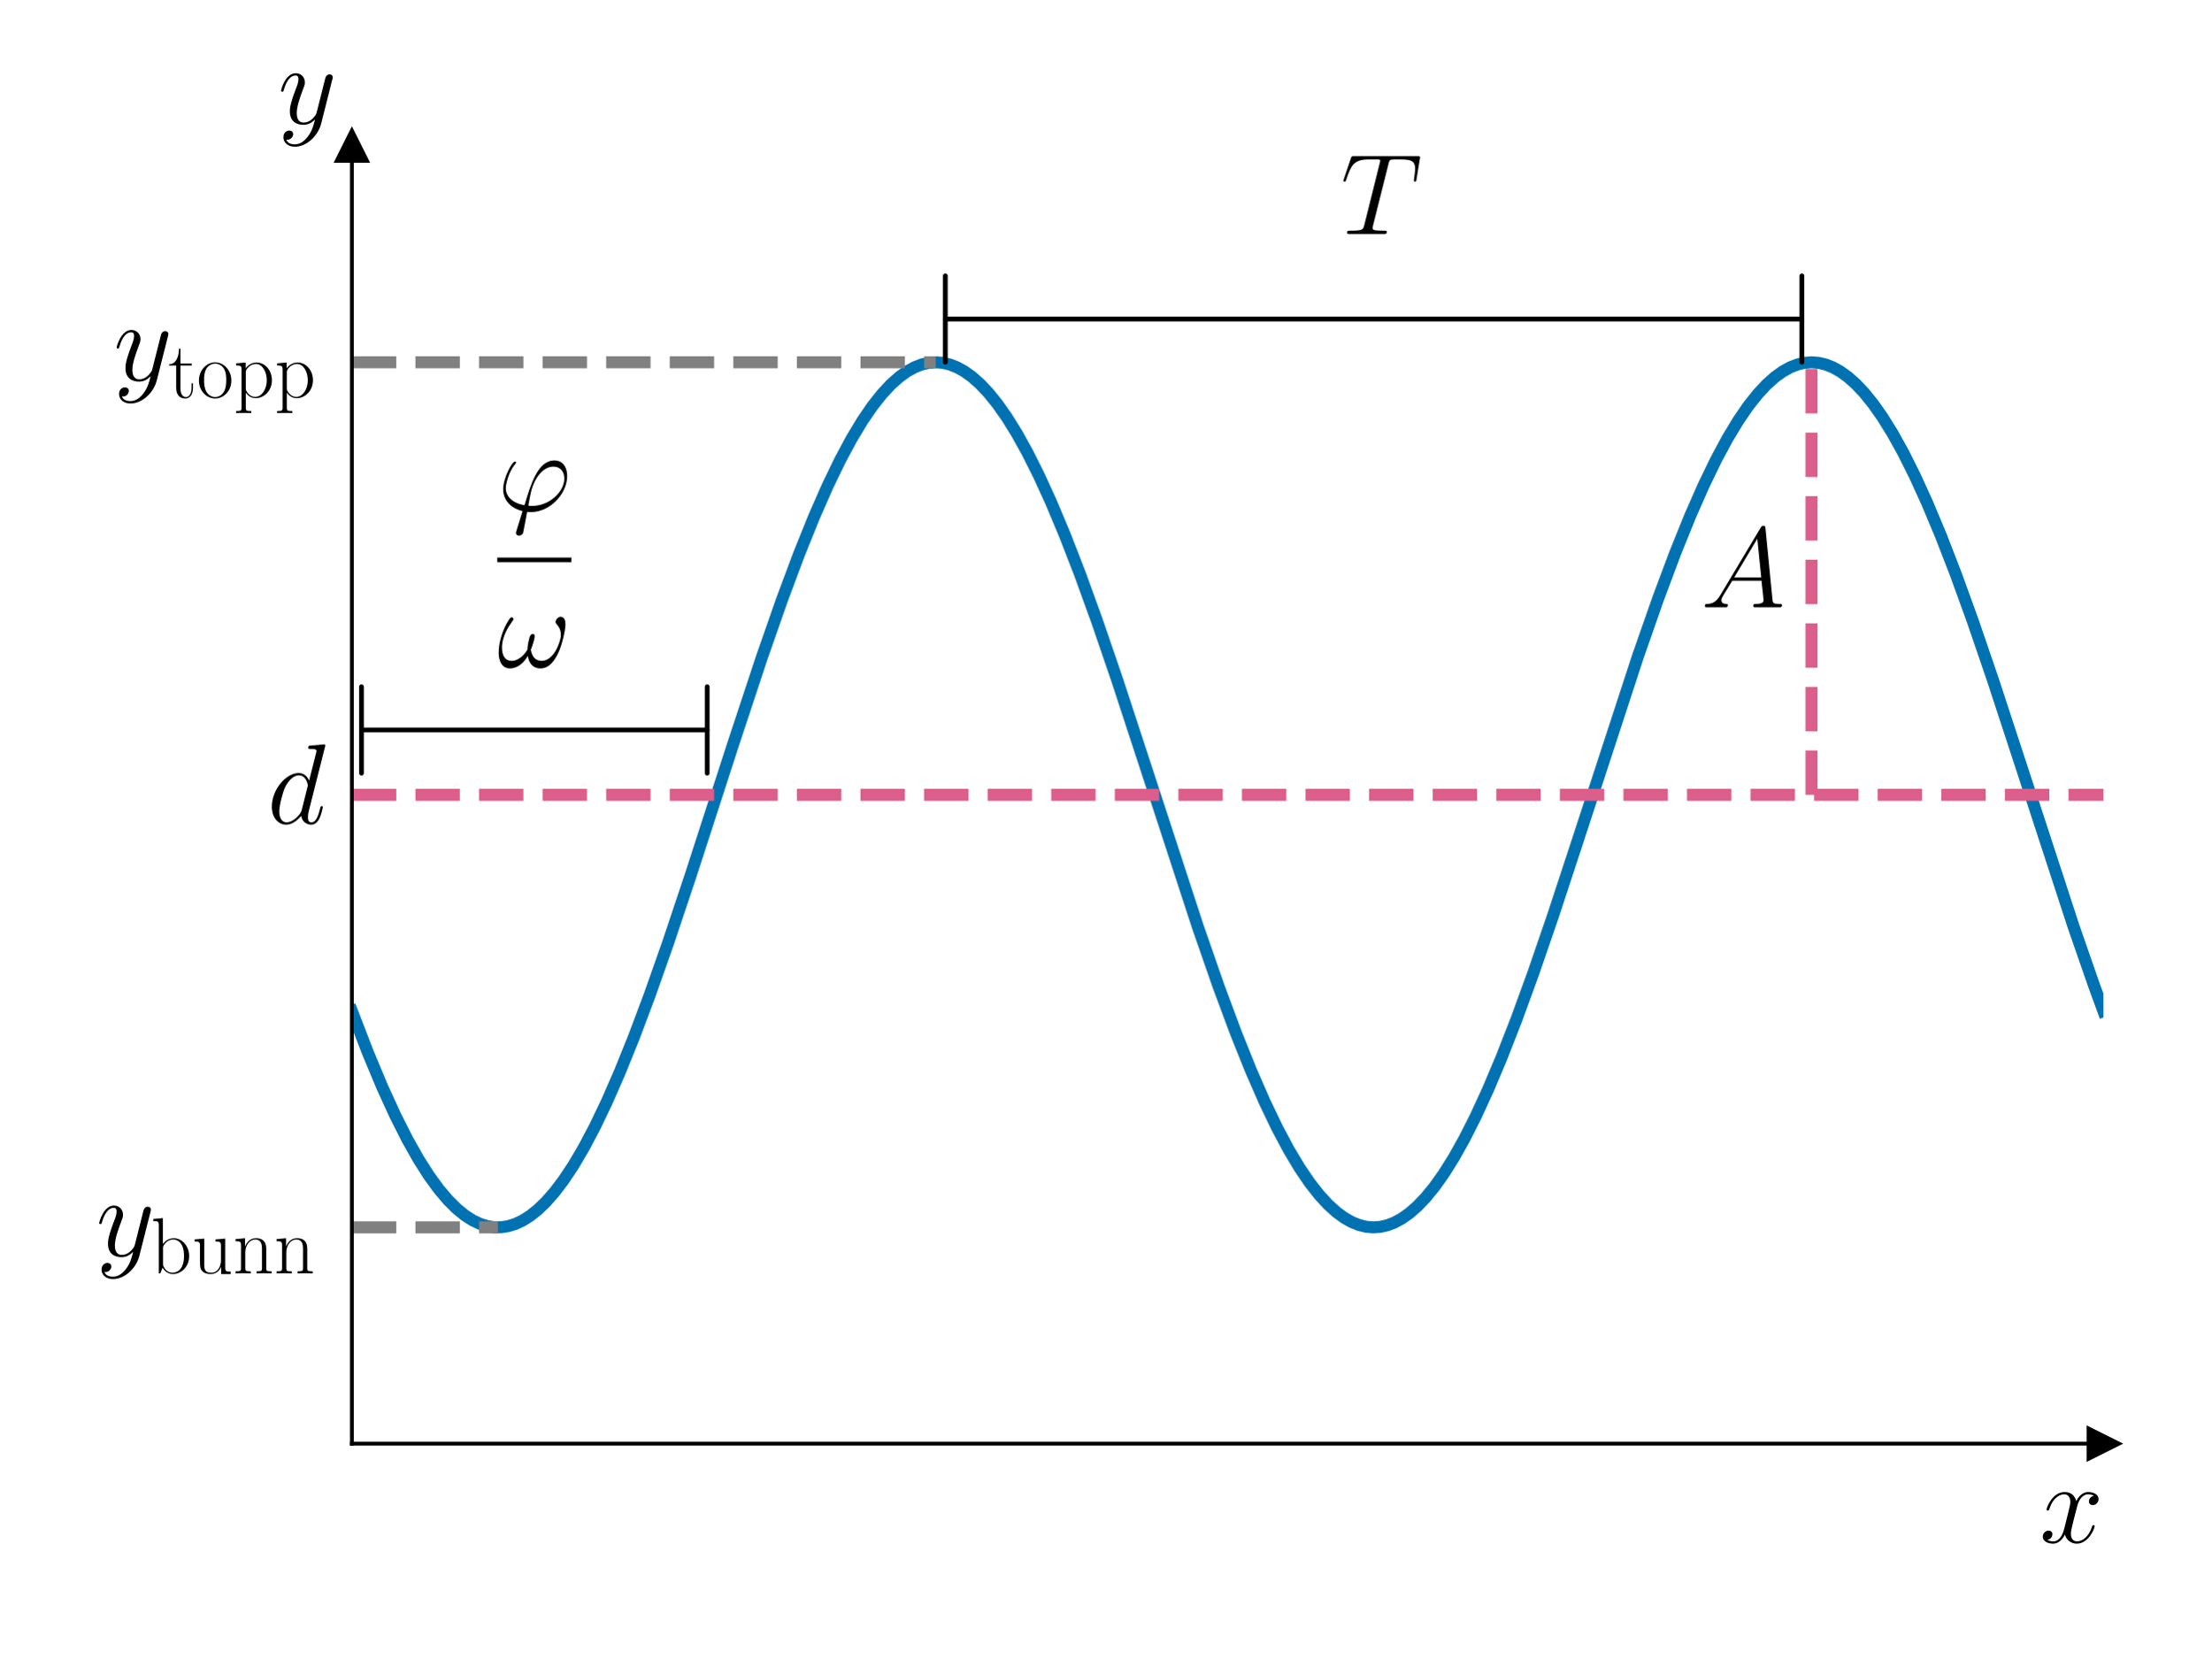
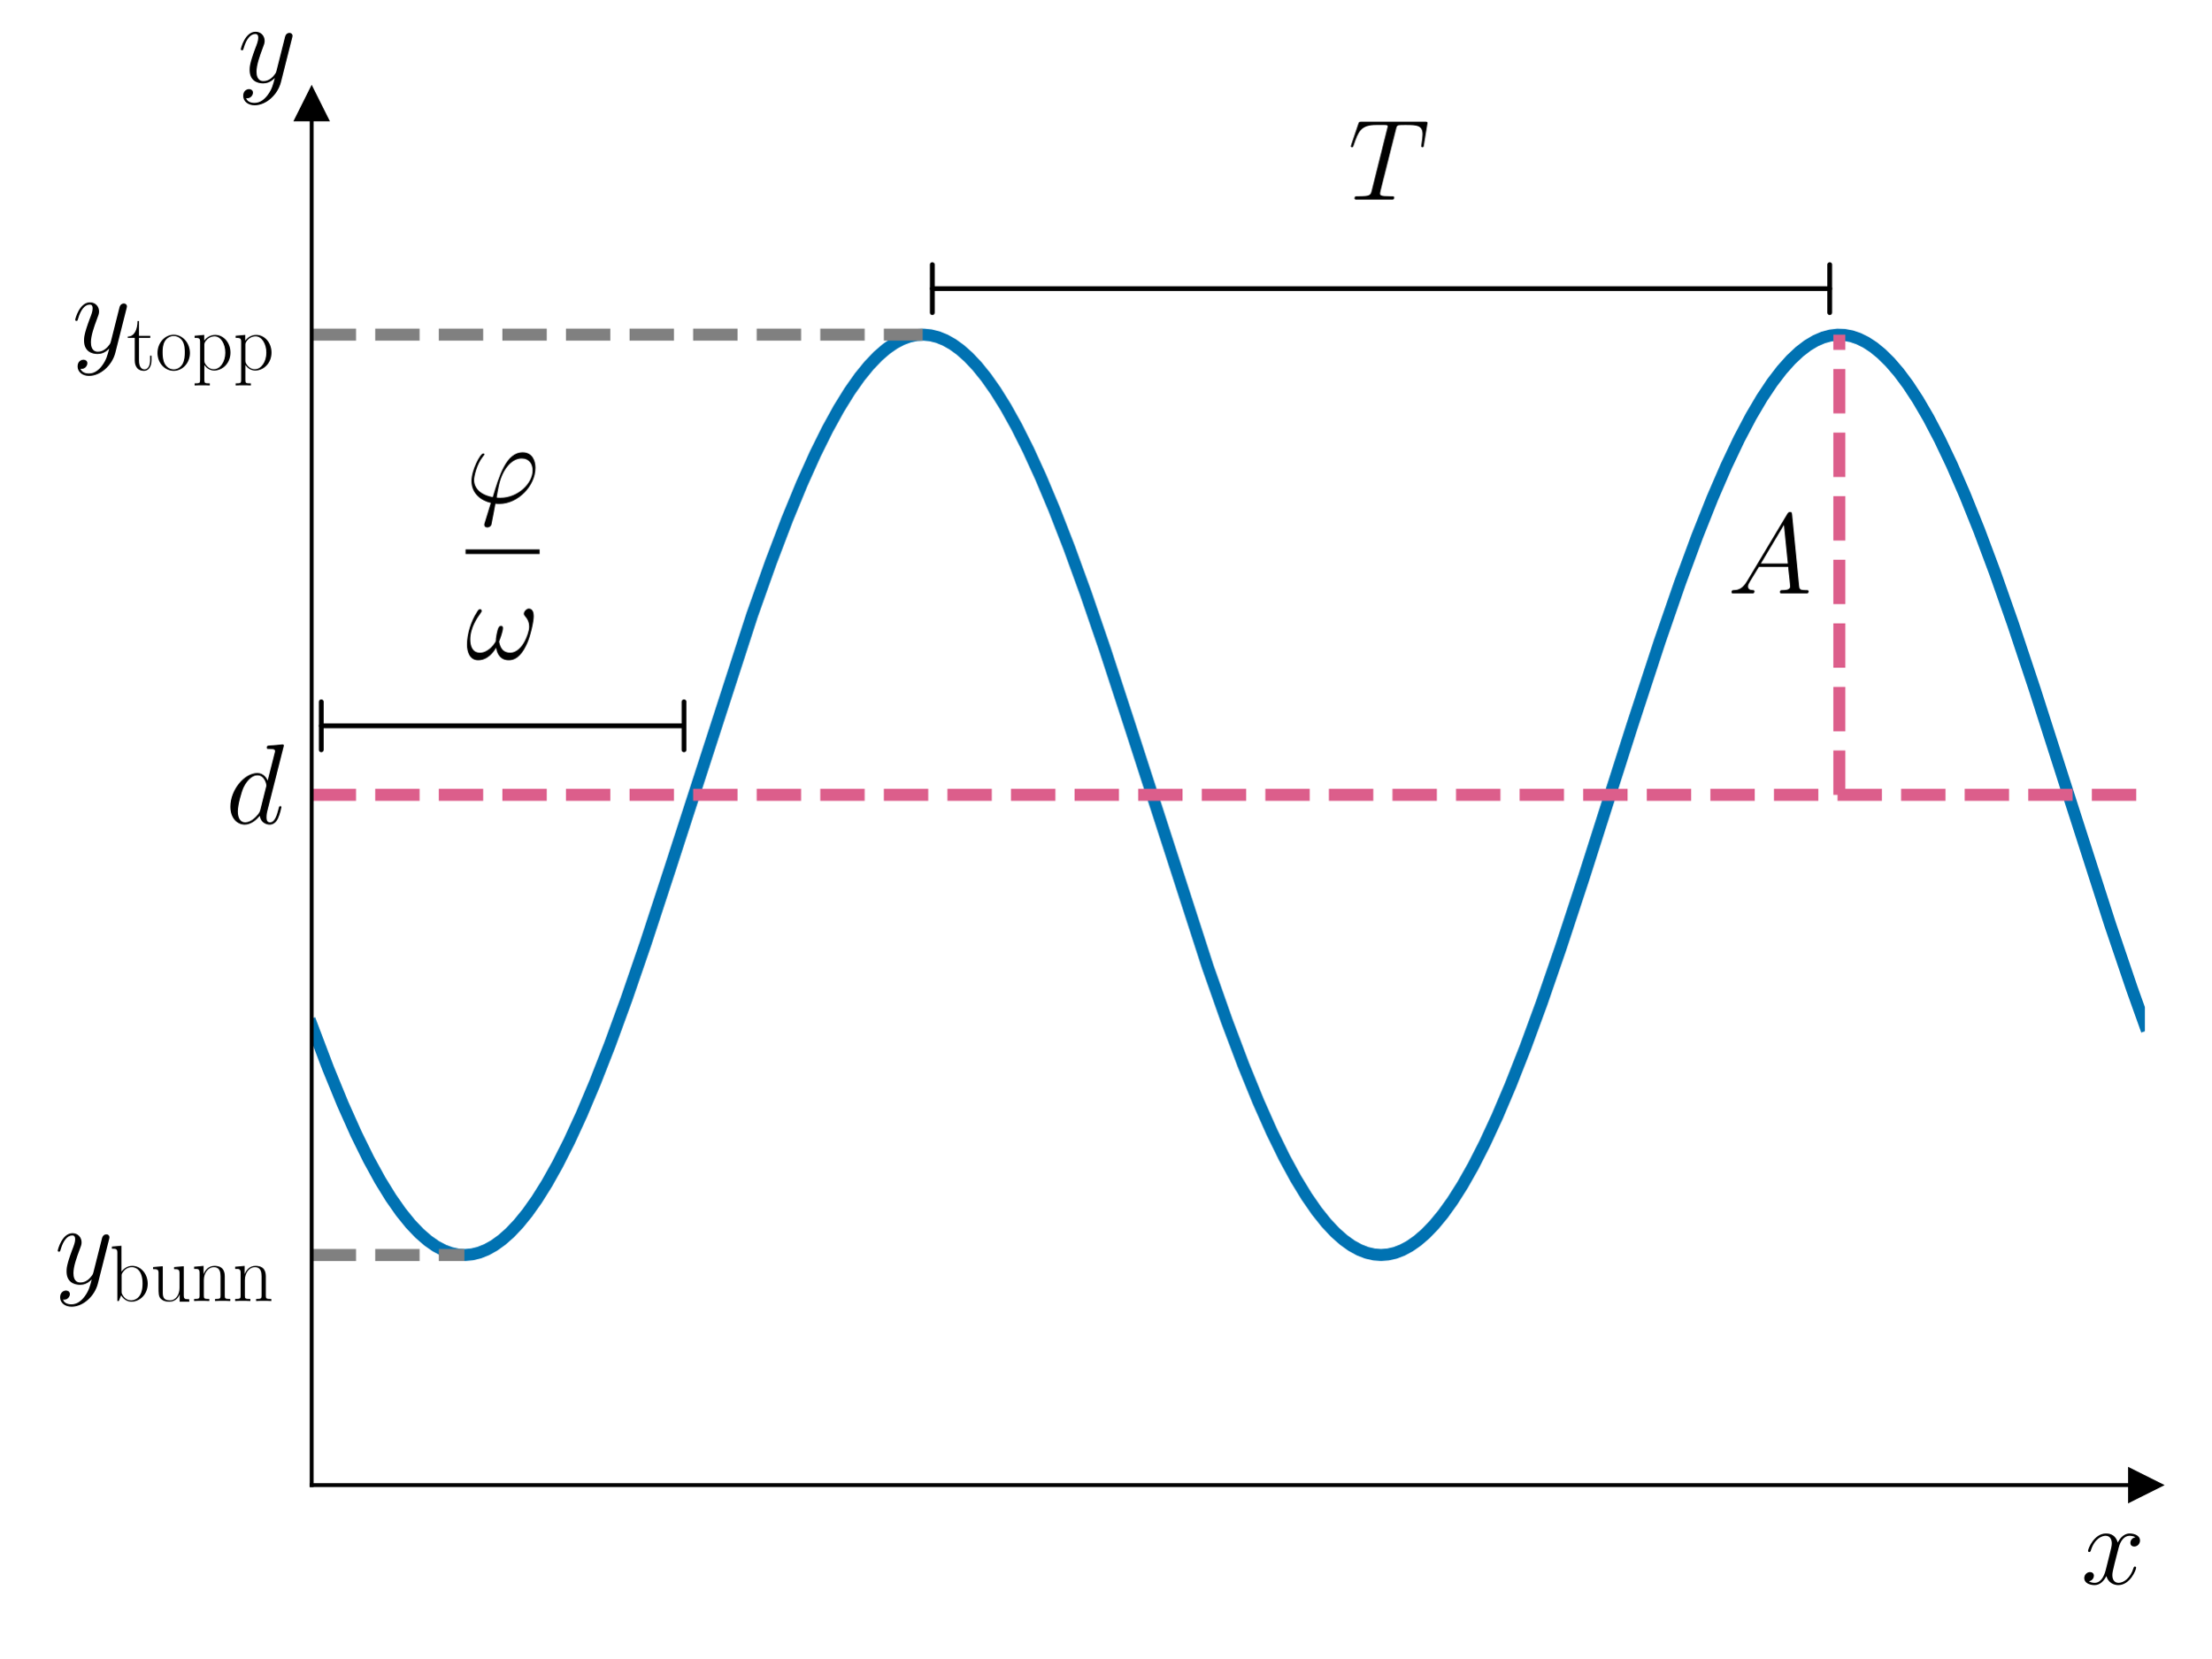
<svg xmlns="http://www.w3.org/2000/svg" xmlns:xlink="http://www.w3.org/1999/xlink" width="460.8pt" height="345.6pt" viewBox="0 0 460.8 345.6" version="1.1">
  <defs>
    <style type="text/css">*{stroke-linejoin: round; stroke-linecap: butt}</style>
  </defs>
  <g id="figure_1">
    <g id="patch_1">
      <path d="M 0 345.6  L 460.8 345.6  L 460.8 0  L 0 0  L 0 345.6  z " style="fill: none" />
    </g>
    <g id="axes_1">
      <g id="patch_2">
-         <path d="M 73.326 300.905  L 438.36 300.905  L 438.36 30.428  L 73.326 30.428  L 73.326 300.905  z " style="fill: none" />
+         <path d="M 64.946 309.545  L 447 309.545  L 447 21.788  L 64.946 21.788  L 64.946 309.545  z " style="fill: none" />
      </g>
      <g id="matplotlib.axis_1">
        <g id="text_1">
-           <g transform="translate(425.0558 321.5092) scale(0.24 -0.24)">
+           <g transform="translate(433.6958 330.1492) scale(0.24 -0.24)">
            <defs>
              <path id="CMMI12-78" d="M 3034 2606  C 2829 2567 2752 2414 2752 2293  C 2752 2139 2874 2088 2963 2088  C 3155 2088 3290 2254 3290 2427  C 3290 2695 2982 2816 2714 2816  C 2323 2816 2106 2433 2048 2312  C 1901 2816 1504 2816 1389 2816  C 736 2816 390 1980 390 1839  C 390 1814 416 1782 461 1782  C 512 1782 525 1820 538 1846  C 755 2555 1184 2689 1370 2689  C 1658 2689 1715 2420 1715 2267  C 1715 2127 1677 1980 1600 1673  L 1382 798  C 1286 415 1101 64 762 64  C 730 64 570 64 435 147  C 666 192 717 383 717 460  C 717 588 621 664 499 664  C 346 664 179 530 179 326  C 179 57 480 -64 755 -64  C 1062 -64 1280 179 1414 441  C 1517 64 1837 -64 2074 -64  C 2726 -64 3072 773 3072 913  C 3072 945 3046 971 3008 971  C 2950 971 2944 939 2925 888  C 2752 326 2381 64 2093 64  C 1869 64 1747 230 1747 492  C 1747 632 1773 734 1875 1156  L 2099 2024  C 2195 2408 2413 2689 2707 2689  C 2720 2689 2899 2689 3034 2606  z " transform="scale(0.015625)" />
            </defs>
            <use xlink:href="#CMMI12-78" transform="scale(0.996264)" />
          </g>
        </g>
      </g>
      <g id="matplotlib.axis_2">
        <g id="text_2">
-           <g transform="translate(57.91099 25.77682) scale(0.24 -0.24)">
+           <g transform="translate(49.53019 17.13682) scale(0.24 -0.24)">
            <defs>
              <path id="CMMI12-79" d="M 1683 -700  C 1510 -939 1261 -1152 947 -1152  C 870 -1152 563 -1152 467 -889  C 486 -895 518 -895 531 -895  C 723 -895 851 -729 851 -582  C 851 -435 730 -384 634 -384  C 531 -384 307 -458 307 -759  C 307 -1071 582 -1286 947 -1286  C 1587 -1286 2234 -700 2413 6  L 3040 2485  C 3046 2517 3059 2556 3059 2594  C 3059 2689 2982 2753 2886 2753  C 2829 2753 2694 2727 2643 2535  L 2170 658  C 2138 543 2138 530 2086 460  C 1958 281 1747 64 1440 64  C 1082 64 1050 415 1050 588  C 1050 952 1222 1443 1395 1903  C 1466 2088 1504 2178 1504 2305  C 1504 2574 1312 2816 998 2816  C 410 2816 173 1890 173 1839  C 173 1814 198 1782 243 1782  C 301 1782 307 1807 333 1897  C 486 2433 730 2689 979 2689  C 1037 2689 1146 2689 1146 2478  C 1146 2312 1075 2127 979 1884  C 666 1047 666 837 666 683  C 666 77 1101 -64 1421 -64  C 1606 -64 1837 -6 2061 230  L 2067 224  C 1971 -147 1907 -392 1683 -700  z " transform="scale(0.015625)" />
            </defs>
            <use xlink:href="#CMMI12-79" transform="scale(0.996264)" />
          </g>
        </g>
      </g>
      <g id="line2d_1">
        <defs>
-           <path id="medeaa8f29f" d="M 3 0  L -3 -3  L -3 3  z " style="stroke: #000000; stroke-linejoin: miter" />
+           <path id="m77066aa323" d="M 3 0  L -3 -3  L -3 3  z " style="stroke: #000000; stroke-linejoin: miter" />
        </defs>
        <g>
-           <use xlink:href="#medeaa8f29f" x="438.36" y="300.905" style="stroke: #000000; stroke-linejoin: miter" />
+           <use xlink:href="#m77066aa323" x="447" y="309.545" style="stroke: #000000; stroke-linejoin: miter" />
        </g>
      </g>
      <g id="line2d_2">
        <defs>
-           <path id="m06153ce9c0" d="M 0 -3  L -3 3  L 3 3  z " style="stroke: #000000; stroke-linejoin: miter" />
+           <path id="m12eeb0fb79" d="M 0 -3  L -3 3  L 3 3  z " style="stroke: #000000; stroke-linejoin: miter" />
        </defs>
        <g>
-           <use xlink:href="#m06153ce9c0" x="73.326" y="30.428" style="stroke: #000000; stroke-linejoin: miter" />
+           <use xlink:href="#m12eeb0fb79" x="64.946" y="21.788" style="stroke: #000000; stroke-linejoin: miter" />
        </g>
      </g>
      <g id="line2d_3">
-         <path d="M 73.326 210.746  L 76.669 219.411  L 79.654 226.555  L 82.373 232.502  L 84.89 237.489  L 87.23 241.641  L 89.413 245.072  L 91.441 247.857  L 93.357 250.121  L 95.162 251.917  L 96.878 253.317  L 98.504 254.361  L 100.064 255.102  L 101.557 255.569  L 103.027 255.798  L 104.476 255.797  L 105.924 255.572  L 107.394 255.115  L 108.887 254.417  L 110.447 253.437  L 112.073 252.146  L 113.767 250.513  L 115.572 248.457  L 117.466 245.955  L 119.493 242.899  L 121.654 239.227  L 123.972 234.839  L 126.467 229.623  L 129.163 223.458  L 132.127 216.11  L 135.424 207.321  L 139.212 196.57  L 143.913 182.518  L 152.692 155.393  L 158.753 137.063  L 162.964 125.012  L 166.507 115.524  L 169.648 107.729  L 172.478 101.285  L 175.085 95.887  L 177.491 91.402  L 179.742 87.668  L 181.836 84.613  L 183.797 82.135  L 185.646 80.145  L 187.384 78.592  L 189.033 77.405  L 190.615 76.534  L 192.13 75.948  L 193.601 75.612  L 195.049 75.507  L 196.497 75.626  L 197.945 75.969  L 199.438 76.555  L 200.976 77.405  L 202.558 78.538  L 204.229 80.015  L 205.989 81.877  L 207.838 84.164  L 209.799 86.95  L 211.893 90.321  L 214.122 94.337  L 216.528 99.145  L 219.113 104.816  L 221.942 111.575  L 225.062 119.617  L 228.604 129.389  L 232.793 141.627  L 238.475 158.973  L 249.66 193.234  L 253.96 205.594  L 257.548 215.247  L 260.712 223.139  L 263.564 229.671  L 266.171 235.105  L 268.599 239.665  L 270.85 243.429  L 272.944 246.514  L 274.927 249.047  L 276.776 251.06  L 278.537 252.655  L 280.208 253.874  L 281.79 254.759  L 283.305 255.358  L 284.775 255.707  L 286.224 255.825  L 287.672 255.719  L 289.12 255.389  L 290.591 254.826  L 292.106 254.007  L 293.688 252.896  L 295.337 251.462  L 297.075 249.652  L 298.924 247.396  L 300.885 244.642  L 302.957 241.342  L 305.185 237.364  L 307.569 232.641  L 310.154 227.013  L 312.961 220.351  L 316.058 212.412  L 319.556 202.812  L 323.678 190.82  L 329.16 174.134  L 341.325 136.899  L 345.536 124.857  L 349.079 115.38  L 352.198 107.649  L 355.028 101.212  L 357.635 95.821  L 360.041 91.343  L 362.27 87.651  L 364.364 84.598  L 366.325 82.122  L 368.174 80.134  L 369.912 78.583  L 371.561 77.398  L 373.143 76.529  L 374.658 75.945  L 376.128 75.611  L 377.577 75.507  L 379.025 75.628  L 380.473 75.972  L 381.966 76.561  L 383.504 77.412  L 385.086 78.547  L 386.757 80.026  L 388.517 81.89  L 390.366 84.179  L 392.327 86.967  L 394.421 90.34  L 396.65 94.358  L 399.056 99.168  L 401.663 104.892  L 404.493 111.658  L 407.612 119.706  L 411.155 129.484  L 415.343 141.727  L 421.047 159.145  L 432.144 193.135  L 436.444 205.501  L 438.36 210.746  L 438.36 210.746  " clip-path="url(#p4fbb9d66a0)" style="fill: none; stroke: #0072b2; stroke-width: 2.5; stroke-linecap: square" />
+         <path d="M 64.946 213.626  L 68.374 222.668  L 71.429 230.119  L 74.227 236.375  L 76.816 241.631  L 79.218 246.016  L 81.456 249.652  L 83.555 252.648  L 85.537 255.098  L 87.403 257.056  L 89.152 258.579  L 90.831 259.753  L 92.44 260.608  L 93.979 261.178  L 95.472 261.496  L 96.941 261.584  L 98.41 261.448  L 99.879 261.088  L 101.395 260.484  L 102.957 259.614  L 104.567 258.459  L 106.246 256.977  L 108.018 255.111  L 109.884 252.818  L 111.866 250.023  L 113.965 246.672  L 116.203 242.674  L 118.605 237.921  L 121.194 232.294  L 124.016 225.612  L 127.094 217.737  L 130.545 208.277  L 134.533 196.671  L 139.524 181.422  L 156.734 128.22  L 160.652 117.182  L 164.056 108.237  L 167.111 100.82  L 169.886 94.647  L 172.452 89.466  L 174.83 85.146  L 177.069 81.53  L 179.168 78.553  L 181.127 76.149  L 182.992 74.204  L 184.741 72.694  L 186.42 71.533  L 188.006 70.701  L 189.545 70.14  L 191.038 69.829  L 192.507 69.749  L 193.976 69.893  L 195.445 70.261  L 196.961 70.874  L 198.524 71.752  L 200.133 72.915  L 201.835 74.429  L 203.607 76.308  L 205.496 78.645  L 207.478 81.459  L 209.601 84.867  L 211.863 88.933  L 214.288 93.764  L 216.9 99.476  L 219.722 106.195  L 222.823 114.168  L 226.298 123.733  L 230.332 135.515  L 235.439 151.164  L 251.694 201.498  L 255.681 212.827  L 259.133 221.985  L 262.234 229.599  L 265.056 235.951  L 267.645 241.247  L 270.047 245.673  L 272.309 249.384  L 274.407 252.414  L 276.39 254.897  L 278.255 256.887  L 280.028 258.459  L 281.707 259.659  L 283.316 260.539  L 284.855 261.132  L 286.347 261.474  L 287.816 261.585  L 289.286 261.472  L 290.755 261.136  L 292.247 260.566  L 293.786 259.738  L 295.396 258.616  L 297.075 257.167  L 298.847 255.335  L 300.713 253.077  L 302.695 250.319  L 304.794 247.006  L 307.032 243.045  L 309.434 238.33  L 312.023 232.743  L 314.821 226.156  L 317.876 218.384  L 321.281 209.099  L 325.222 197.679  L 330.096 182.835  L 340.147 151.273  L 345.907 133.671  L 350.128 121.465  L 353.719 111.741  L 356.891 103.774  L 359.783 97.094  L 362.441 91.499  L 364.913 86.804  L 367.198 82.926  L 369.344 79.711  L 371.349 77.092  L 373.238 74.977  L 375.034 73.291  L 376.736 71.99  L 378.369 71.018  L 379.931 70.344  L 381.447 69.93  L 382.916 69.756  L 384.385 69.806  L 385.855 70.079  L 387.347 70.586  L 388.886 71.348  L 390.472 72.386  L 392.128 73.74  L 393.877 75.467  L 395.719 77.608  L 397.655 80.206  L 399.707 83.339  L 401.899 87.098  L 404.254 91.592  L 406.773 96.889  L 409.501 103.158  L 412.486 110.59  L 415.798 119.453  L 419.552 130.159  L 424.076 143.762  L 430.723 164.535  L 439.747 192.639  L 444.295 206.055  L 447 213.626  L 447 213.626  " clip-path="url(#p54cb5427ad)" style="fill: none; stroke: #0072b2; stroke-width: 2.5; stroke-linecap: square" />
      </g>
      <g id="LineCollection_1">
-         <path d="M 377.521 165.666  L 377.521 75.507  " clip-path="url(#p4fbb9d66a0)" style="fill: none; stroke-dasharray: 9.25,4; stroke-dashoffset: 0; stroke: #dc5e8b; stroke-width: 2.5" />
+         <path d="M 383.324 165.666  L 383.324 69.747  " clip-path="url(#p54cb5427ad)" style="fill: none; stroke-dasharray: 9.25,4; stroke-dashoffset: 0; stroke: #dc5e8b; stroke-width: 2.5" />
      </g>
      <g id="LineCollection_2">
-         <path d="M 73.326 165.666  L 438.36 165.666  " clip-path="url(#p4fbb9d66a0)" style="fill: none; stroke-dasharray: 9.25,4; stroke-dashoffset: 0; stroke: #dc5e8b; stroke-width: 2.5" />
+         <path d="M 64.946 165.666  L 447 165.666  " clip-path="url(#p54cb5427ad)" style="fill: none; stroke-dasharray: 9.25,4; stroke-dashoffset: 0; stroke: #dc5e8b; stroke-width: 2.5" />
      </g>
      <g id="LineCollection_3">
-         <path d="M 73.326 255.825  L 103.746 255.825  " clip-path="url(#p4fbb9d66a0)" style="fill: none; stroke-dasharray: 9.25,4; stroke-dashoffset: 0; stroke: #808080; stroke-width: 2.5" />
+         <path d="M 64.946 261.585  L 96.783 261.585  " clip-path="url(#p54cb5427ad)" style="fill: none; stroke-dasharray: 9.25,4; stroke-dashoffset: 0; stroke: #808080; stroke-width: 2.5" />
      </g>
      <g id="LineCollection_4">
-         <path d="M 73.326 75.507  L 195.004 75.507  " clip-path="url(#p4fbb9d66a0)" style="fill: none; stroke-dasharray: 9.25,4; stroke-dashoffset: 0; stroke: #808080; stroke-width: 2.5" />
+         <path d="M 64.946 69.747  L 192.297 69.747  " clip-path="url(#p54cb5427ad)" style="fill: none; stroke-dasharray: 9.25,4; stroke-dashoffset: 0; stroke: #808080; stroke-width: 2.5" />
      </g>
      <g id="patch_3">
-         <path d="M 73.326 300.905  L 73.326 30.428  " style="fill: none; stroke: #000000; stroke-width: 0.8; stroke-linejoin: miter; stroke-linecap: square" />
+         <path d="M 64.946 309.545  L 64.946 21.788  " style="fill: none; stroke: #000000; stroke-width: 0.8; stroke-linejoin: miter; stroke-linecap: square" />
      </g>
      <g id="patch_4">
-         <path d="M 438.36 300.905  L 438.36 30.428  " style="fill: none" />
+         <path d="M 447 309.545  L 447 21.788  " style="fill: none" />
      </g>
      <g id="patch_5">
-         <path d="M 73.326 300.905  L 438.36 300.905  " style="fill: none; stroke: #000000; stroke-width: 0.8; stroke-linejoin: miter; stroke-linecap: square" />
+         <path d="M 64.946 309.545  L 447 309.545  " style="fill: none; stroke: #000000; stroke-width: 0.8; stroke-linejoin: miter; stroke-linecap: square" />
      </g>
      <g id="patch_6">
-         <path d="M 73.326 30.428  L 438.36 30.428  " style="fill: none" />
+         <path d="M 64.946 21.788  L 447 21.788  " style="fill: none" />
      </g>
      <g id="patch_7">
-         <path d="M 375.519 66.491  Q 286.263 66.491 197.007 66.491  " style="fill: none; stroke: #000000; stroke-linecap: round" />
-         <path d="M 375.519 75.491  L 375.519 75.491  L 375.519 57.491  L 375.519 57.491  " style="fill: none; stroke: #000000; stroke-linecap: round" />
-         <path d="M 197.007 57.491  L 197.007 57.491  L 197.007 75.491  L 197.007 75.491  " style="fill: none; stroke: #000000; stroke-linecap: round" />
+         <path d="M 381.322 60.155  Q 287.809 60.155 194.296 60.155  " style="fill: none; stroke: #000000; stroke-linecap: round" />
+         <path d="M 381.322 65.155  L 381.322 65.155  L 381.322 55.155  L 381.322 55.155  " style="fill: none; stroke: #000000; stroke-linecap: round" />
+         <path d="M 194.296 55.155  L 194.296 55.155  L 194.296 65.155  L 194.296 65.155  " style="fill: none; stroke: #000000; stroke-linecap: round" />
      </g>
      <g id="patch_8">
-         <path d="M 147.375 152.142  Q 111.352 152.142 75.329 152.142  " style="fill: none; stroke: #000000; stroke-linecap: round" />
-         <path d="M 147.375 161.142  L 147.375 161.142  L 147.375 143.142  L 147.375 143.142  " style="fill: none; stroke: #000000; stroke-linecap: round" />
-         <path d="M 75.329 143.142  L 75.329 143.142  L 75.329 161.142  L 75.329 161.142  " style="fill: none; stroke: #000000; stroke-linecap: round" />
+         <path d="M 142.544 151.278  Q 104.746 151.278 66.949 151.278  " style="fill: none; stroke: #000000; stroke-linecap: round" />
+         <path d="M 142.544 156.278  L 142.544 156.278  L 142.544 146.278  L 142.544 146.278  " style="fill: none; stroke: #000000; stroke-linecap: round" />
+         <path d="M 66.949 146.278  L 66.949 146.278  L 66.949 156.278  L 66.949 156.278  " style="fill: none; stroke: #000000; stroke-linecap: round" />
      </g>
      <g id="text_3">
-         <g transform="translate(55.68551 171.643) scale(0.24 -0.24)">
+         <g transform="translate(47.0494 171.643) scale(0.24 -0.24)">
          <defs>
            <path id="CMMI12-64" d="M 3219 4257  C 3226 4282 3238 4320 3238 4352  C 3238 4416 3174 4416 3162 4416  C 3155 4416 2842 4388 2810 4380  C 2701 4373 2605 4358 2490 4358  C 2330 4345 2285 4339 2285 4224  C 2285 4160 2336 4160 2426 4160  C 2739 4160 2746 4103 2746 4040  C 2746 4002 2733 3952 2726 3933  L 2336 2395  C 2266 2561 2093 2816 1760 2816  C 1037 2816 256 1884 256 939  C 256 307 627 -64 1062 -64  C 1414 -64 1715 211 1894 422  C 1958 45 2259 -64 2451 -64  C 2643 -64 2797 51 2912 281  C 3014 498 3104 888 3104 913  C 3104 945 3078 971 3040 971  C 2982 971 2976 939 2950 843  C 2854 466 2733 64 2470 64  C 2285 64 2272 229 2272 357  C 2272 382 2272 515 2317 694  L 3219 4257  z M 1926 760  C 1894 651 1894 639 1805 517  C 1664 338 1382 64 1082 64  C 819 64 672 300 672 677  C 672 1028 870 1743 992 2012  C 1210 2459 1510 2689 1760 2689  C 2182 2689 2266 2165 2266 2114  C 2266 2108 2246 2024 2240 2012  L 1926 760  z " transform="scale(0.015625)" />
          </defs>
          <use xlink:href="#CMMI12-64" transform="scale(0.996264)" />
        </g>
      </g>
      <g id="text_4">
-         <g transform="translate(354.4949 126.5635) scale(0.24 -0.24)">
+         <g transform="translate(360.0428 123.6835) scale(0.24 -0.24)">
          <defs>
            <path id="CMMI12-41" d="M 1088 691  C 864 314 646 186 339 186  C 269 180 218 180 218 58  C 218 24 250 0 294 0  C 410 0 698 0 813 0  C 998 0 1203 0 1382 0  C 1421 0 1498 0 1498 122  C 1498 180 1446 186 1408 186  C 1261 186 1139 236 1139 388  C 1139 476 1178 546 1261 685  L 1747 1479  L 3379 1479  C 3386 1423 3386 1373 3392 1316  C 3411 1152 3488 495 3488 376  C 3488 186 3162 186 3059 186  C 2989 186 2918 186 2918 70  C 2918 0 2976 0 3014 0  C 3123 0 3251 0 3360 0  L 3725 0  C 4115 0 4397 0 4403 0  C 4448 0 4518 0 4518 122  C 4518 186 4461 186 4365 186  C 4013 186 4006 244 3987 434  L 3597 4404  C 3584 4531 3558 4544 3488 4544  C 3424 4544 3386 4531 3328 4435  L 1088 691  z M 1856 1664  L 3142 3819  L 3360 1664  L 1856 1664  z " transform="scale(0.015625)" />
          </defs>
          <use xlink:href="#CMMI12-41" transform="scale(0.996264)" />
        </g>
      </g>
      <g id="text_5">
-         <g transform="translate(279.4017 48.76739) scale(0.24 -0.24)">
+         <g transform="translate(280.9497 41.59619) scale(0.24 -0.24)">
          <defs>
            <path id="CMMI12-54" d="M 2669 3910  C 2707 4064 2720 4121 2816 4147  C 2867 4160 3078 4160 3213 4160  C 3853 4160 4154 4134 4154 3634  C 4154 3537 4128 3295 4090 3057  L 4083 2980  C 4083 2954 4109 2916 4147 2916  C 4211 2916 4211 2948 4230 3050  L 4416 4184  C 4429 4243 4429 4256 4429 4275  C 4429 4345 4390 4345 4262 4345  L 762 4345  C 614 4345 608 4339 570 4224  L 179 3070  C 173 3056 154 2986 154 2980  C 154 2948 179 2916 218 2916  C 269 2916 282 2941 307 3024  C 576 3801 710 4160 1562 4160  L 1990 4160  C 2144 4160 2208 4160 2208 4089  C 2208 4069 2208 4057 2176 3941  L 1318 499  C 1254 249 1242 185 563 185  C 403 185 358 185 358 64  C 358 0 429 0 461 0  C 621 0 787 0 947 0  L 1946 0  C 2106 0 2278 0 2438 0  C 2509 0 2573 0 2573 121  C 2573 185 2528 185 2362 185  C 1786 185 1786 243 1786 339  C 1786 346 1786 391 1811 494  L 2669 3910  z " transform="scale(0.015625)" />
          </defs>
          <use xlink:href="#CMMI12-54" transform="scale(0.996264)" />
        </g>
      </g>
      <g id="text_6">
-         <g transform="translate(103.6325 122.668) scale(0.24 -0.24)">
+         <g transform="translate(97.02473 120.9688) scale(0.24 -0.24)">
          <defs>
            <path id="CMMI12-27" d="M 1926 280  C 1818 280 1722 280 1722 312  C 1722 325 1830 926 1869 1067  C 2074 1884 2560 2472 3117 2472  C 3533 2472 3725 2159 3725 1808  C 3725 1080 2906 280 1926 280  z M 1651 -51  C 1690 -57 1754 -64 1869 -64  C 2918 -64 3885 945 3885 1954  C 3885 2344 3712 2816 3174 2816  C 2253 2816 1862 1519 1504 318  C 768 458 461 848 461 1276  C 461 1449 595 2133 966 2592  C 1037 2676 1037 2689 1037 2702  C 1037 2753 986 2753 973 2753  C 800 2753 314 1820 314 1213  C 314 497 877 107 1395 -7  L 1062 -1088  C 1030 -1184 1030 -1196 1030 -1222  C 1030 -1376 1184 -1376 1197 -1376  C 1261 -1376 1376 -1351 1427 -1223  C 1446 -1166 1626 -178 1651 -51  z " transform="scale(0.015625)" />
            <path id="CMMI12-21" d="M 3802 2395  C 3802 2580 3750 2816 3526 2816  C 3398 2816 3251 2657 3251 2529  C 3251 2472 3277 2434 3328 2376  C 3424 2268 3546 2096 3546 1797  C 3546 1567 3405 1204 3302 1007  C 3123 656 2829 357 2496 357  C 2093 357 1939 615 1869 975  C 1939 1143 2086 1560 2086 1728  C 2086 1798 2061 1856 1978 1856  C 1933 1856 1882 1831 1850 1779  C 1760 1638 1677 1129 1683 994  C 1562 756 1216 357 806 357  C 378 357 262 733 262 1096  C 262 1758 678 2338 794 2497  C 858 2593 902 2657 902 2669  C 902 2714 877 2784 819 2784  C 717 2784 685 2701 634 2625  C 307 2121 77 1414 77 803  C 77 408 224 -64 704 -64  C 1235 -64 1568 391 1702 634  C 1754 275 1946 -64 2413 -64  C 2899 -64 3206 363 3437 879  C 3603 1249 3802 2045 3802 2395  z " transform="scale(0.015625)" />
          </defs>
          <use xlink:href="#CMMI12-27" transform="translate(0.207641 67.39804) scale(0.996264)" />
          <use xlink:href="#CMMI12-21" transform="translate(0 -68.33884) scale(0.996264)" />
          <path d="M 0 22.914  L 64.318 22.914  L 64.318 26.899  L 0 26.899  L 0 22.914  z " />
        </g>
      </g>
      <g id="text_7">
-         <g transform="translate(20.01706 261.8021) scale(0.24 -0.24)">
+         <g transform="translate(11.38095 267.5621) scale(0.24 -0.24)">
          <defs>
            <path id="CMR17-62" d="M 960 4396  L 198 4326  L 198 4160  C 576 4160 634 4122 634 3817  L 634 -13  L 749 -13  L 934 441  C 1120 141 1395 -64 1766 -64  C 2406 -64 3053 500 3053 1370  C 3053 2188 2477 2790 1830 2790  C 1434 2790 1152 2579 960 2330  L 960 4396  z M 973 2004  C 973 2118 973 2138 1062 2272  C 1312 2657 1670 2688 1792 2688  C 1984 2688 2643 2585 2643 1376  C 2643 108 1888 38 1734 38  C 1536 38 1248 114 1043 486  C 973 608 973 621 973 735  L 973 2004  z " transform="scale(0.015625)" />
            <path id="CMR17-75" d="M 1882 2693  L 1882 2528  C 2259 2528 2317 2489 2317 2186  L 2317 1032  C 2317 500 2029 38 1555 38  C 1030 38 986 348 986 678  L 986 2763  L 211 2693  L 211 2528  C 467 2528 640 2528 646 2274  L 646 1058  C 646 633 646 361 813 183  C 896 101 1056 -64 1517 -64  C 2061 -64 2272 377 2323 506  L 2330 506  L 2330 -63  L 3091 -63  L 3091 128  C 2714 128 2656 166 2656 473  L 2656 2763  L 1882 2693  z " transform="scale(0.015625)" />
            <path id="CMR17-6e" d="M 2656 1933  C 2656 2259 2592 2790 1837 2790  C 1331 2790 1069 2400 973 2144  L 966 2144  L 966 2790  L 211 2720  L 211 2554  C 589 2554 646 2515 646 2208  L 646 428  C 646 184 621 153 211 153  L 211 -13  C 365 0 646 0 813 0  C 979 0 1267 0 1421 -13  L 1421 153  C 1011 153 986 178 986 428  L 986 1658  C 986 2247 1344 2688 1792 2688  C 2266 2688 2317 2266 2317 1958  L 2317 428  C 2317 184 2291 153 1882 153  L 1882 -13  C 2035 0 2317 0 2483 0  C 2650 0 2938 0 3091 -13  L 3091 153  C 2682 153 2656 178 2656 428  L 2656 1933  z " transform="scale(0.015625)" />
          </defs>
          <use xlink:href="#CMMI12-79" transform="scale(0.996264)" />
          <use xlink:href="#CMR17-62" transform="translate(47.56419 -14.94392) scale(0.697382)" />
          <use xlink:href="#CMR17-75" transform="translate(83.1908 -14.94392) scale(0.697382)" />
          <use xlink:href="#CMR17-6e" transform="translate(118.8174 -14.94392) scale(0.697382)" />
          <use xlink:href="#CMR17-6e" transform="translate(154.444 -14.94392) scale(0.697382)" />
        </g>
      </g>
      <g id="text_8">
-         <g transform="translate(23.65891 79.29374) scale(0.24 -0.24)">
+         <g transform="translate(15.0228 73.53374) scale(0.24 -0.24)">
          <defs>
            <path id="CMR17-74" d="M 966 2560  L 1862 2560  L 1862 2725  L 966 2725  L 966 3904  L 851 3904  C 838 3245 614 2668 70 2668  L 70 2560  L 627 2560  L 627 771  C 627 650 627 -64 1370 -64  C 1747 -64 1965 306 1965 777  L 1965 1140  L 1850 1140  L 1850 783  C 1850 344 1677 51 1408 51  C 1222 51 966 178 966 758  L 966 2560  z " transform="scale(0.015625)" />
            <path id="CMR17-6f" d="M 2758 1356  C 2758 2176 2163 2816 1466 2816  C 768 2816 173 2176 173 1356  C 173 551 768 -64 1466 -64  C 2163 -64 2758 551 2758 1356  z M 1466 51  C 1165 51 909 230 762 480  C 602 767 582 1126 582 1408  C 582 1677 595 2010 762 2298  C 890 2509 1139 2714 1466 2714  C 1754 2714 1997 2554 2150 2330  C 2349 2029 2349 1607 2349 1408  C 2349 1158 2336 775 2163 467  C 1984 173 1709 51 1466 51  z " transform="scale(0.015625)" />
            <path id="CMR17-70" d="M 1408 -1063  C 998 -1063 973 -1037 973 -789  L 973 402  C 1158 134 1427 -38 1766 -38  C 2406 -38 3053 523 3053 1388  C 3053 2191 2496 2802 1837 2802  C 1453 2802 1139 2592 960 2338  L 960 2802  L 198 2732  L 198 2567  C 576 2567 634 2528 634 2223  L 634 -789  C 634 -1031 608 -1063 198 -1063  L 198 -1228  C 352 -1216 634 -1216 800 -1216  C 966 -1216 1254 -1216 1408 -1228  L 1408 -1063  z M 973 2012  C 973 2102 973 2235 1222 2471  C 1254 2497 1472 2688 1792 2688  C 2259 2688 2643 2108 2643 1382  C 2643 656 2234 64 1728 64  C 1498 64 1248 172 1056 472  C 973 612 973 650 973 752  L 973 2012  z " transform="scale(0.015625)" />
          </defs>
          <use xlink:href="#CMMI12-79" transform="scale(0.996264)" />
          <use xlink:href="#CMR17-74" transform="translate(47.56419 -14.94392) scale(0.697382)" />
          <use xlink:href="#CMR17-6f" transform="translate(72.26061 -14.94392) scale(0.697382)" />
          <use xlink:href="#CMR17-70" transform="translate(104.2438 -14.94392) scale(0.697382)" />
          <use xlink:href="#CMR17-70" transform="translate(139.8704 -14.94392) scale(0.697382)" />
        </g>
      </g>
    </g>
  </g>
  <defs>
-     <clipPath id="p4fbb9d66a0">
-       <rect x="73.326" y="30.428" width="365.034" height="270.477" />
+     <clipPath id="p54cb5427ad">
+       <rect x="64.946" y="21.788" width="382.054" height="287.757" />
    </clipPath>
  </defs>
</svg>
